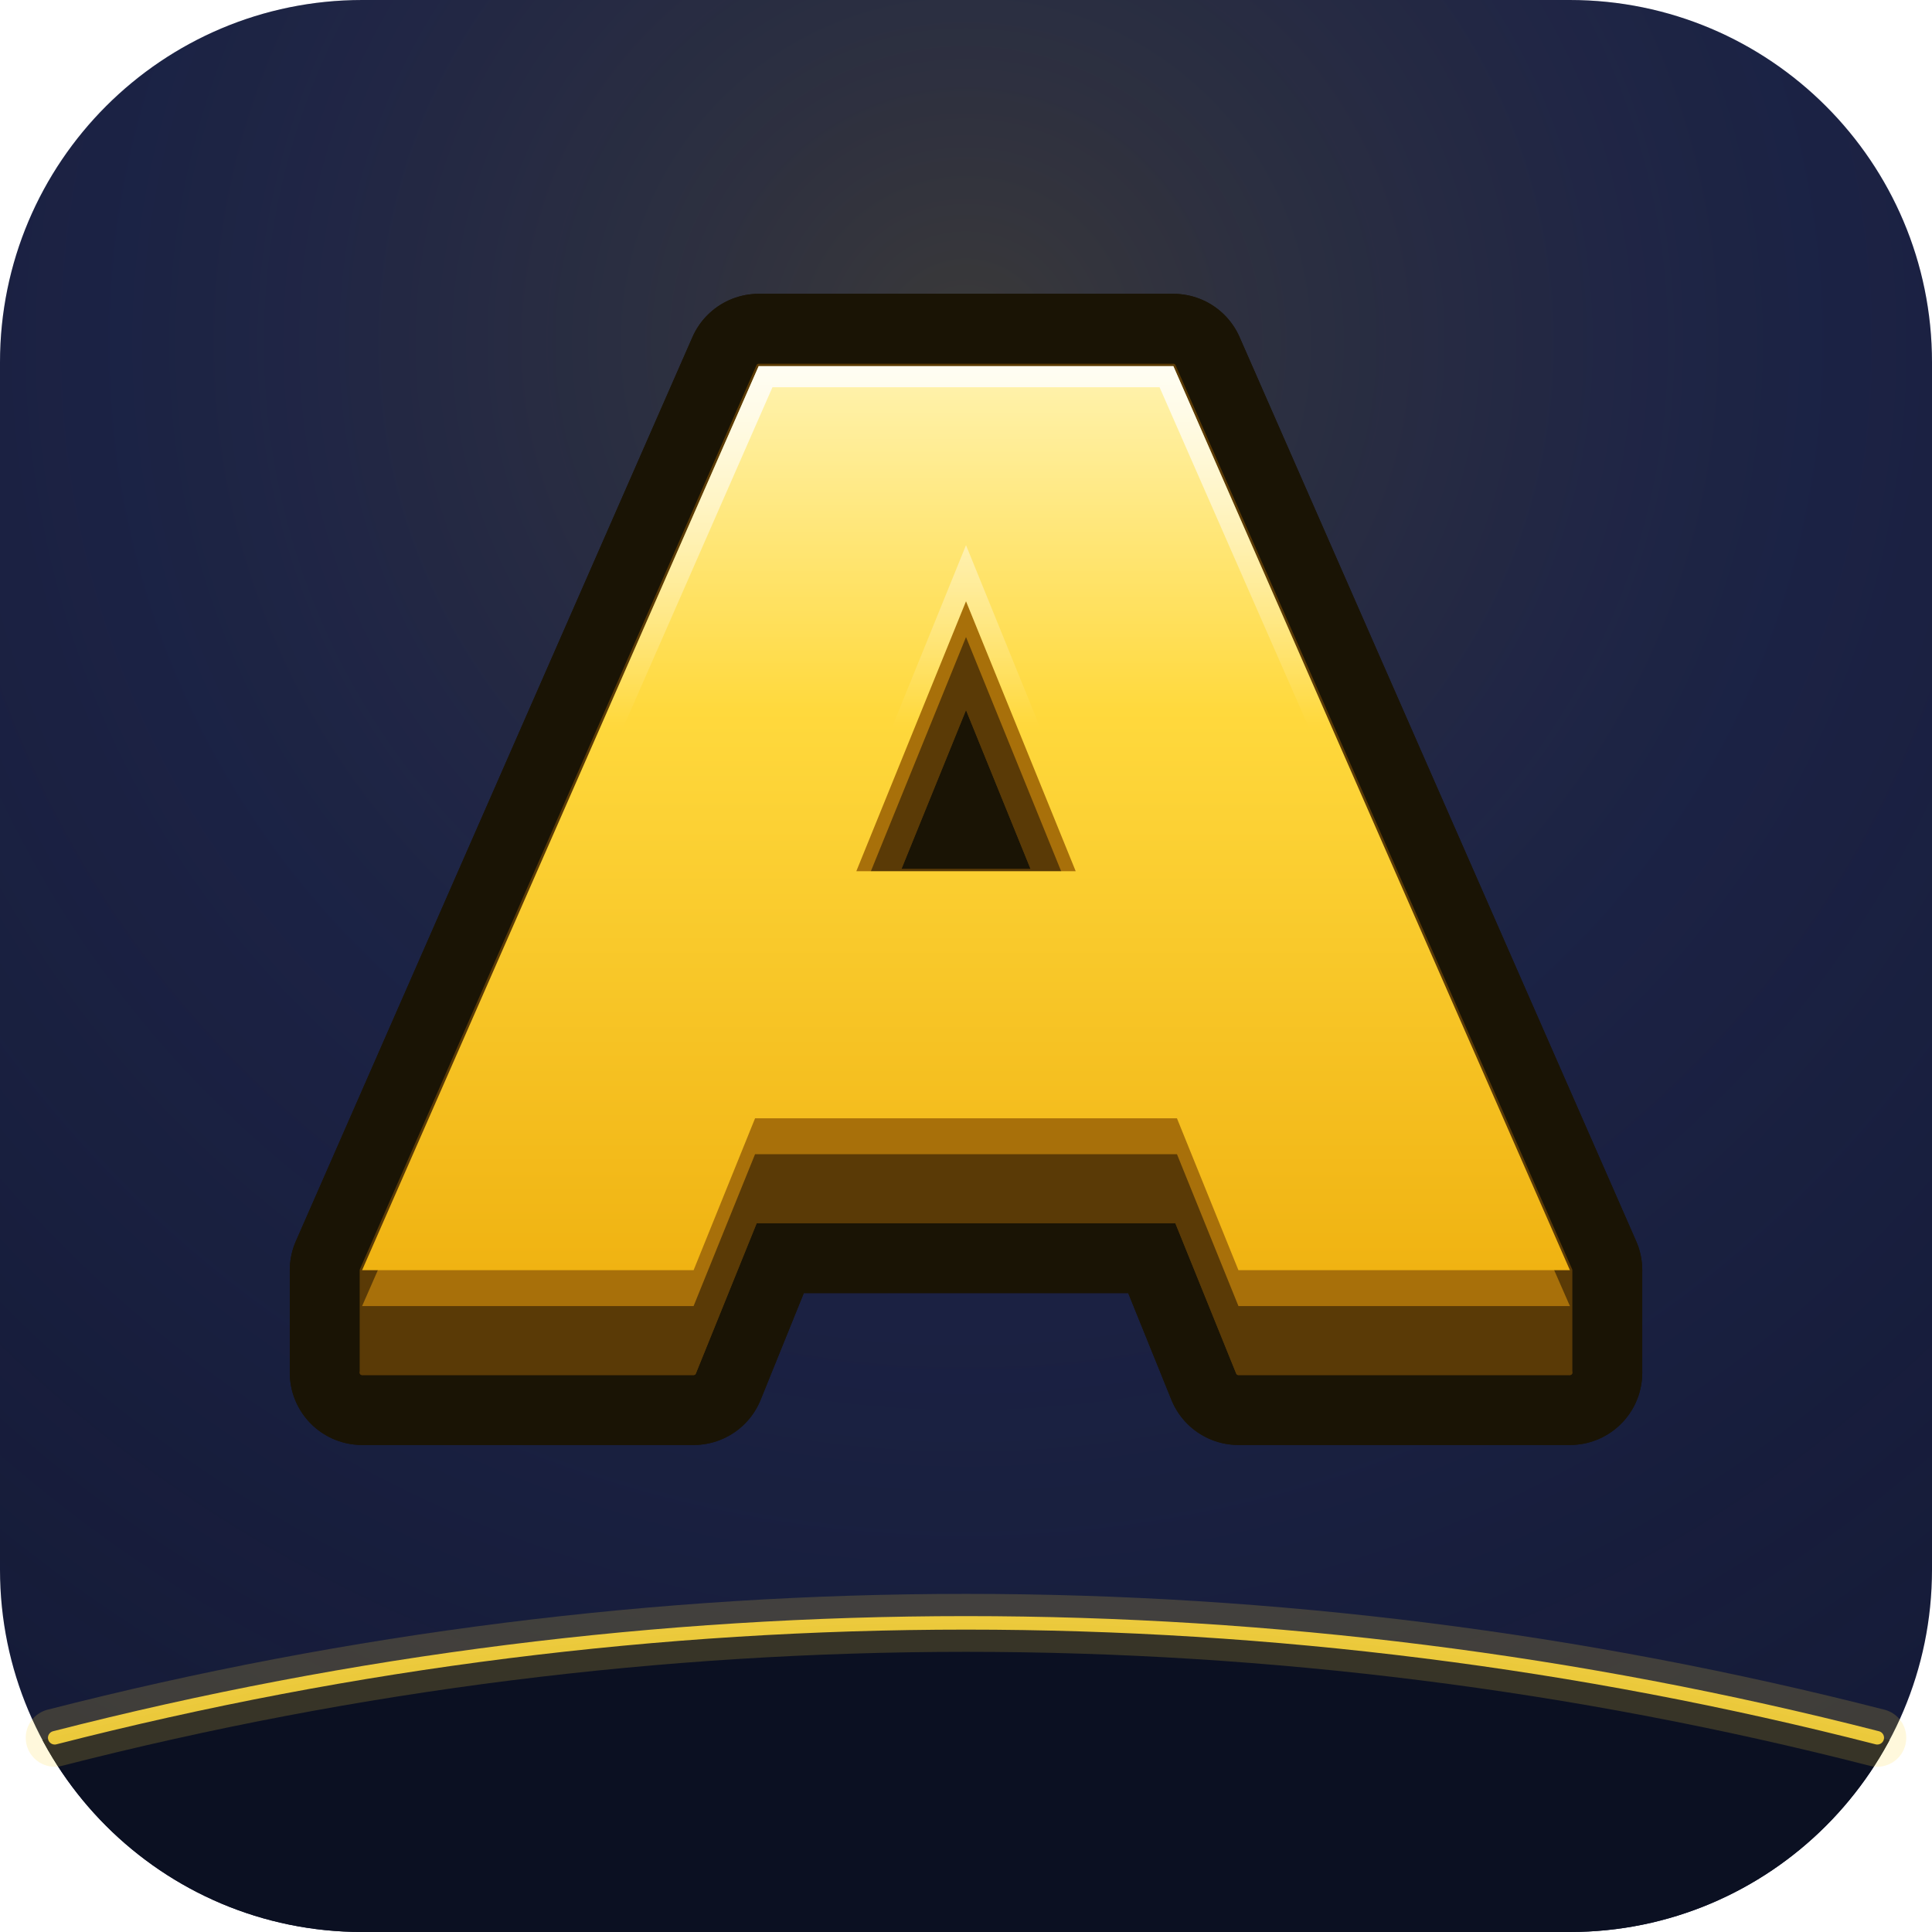
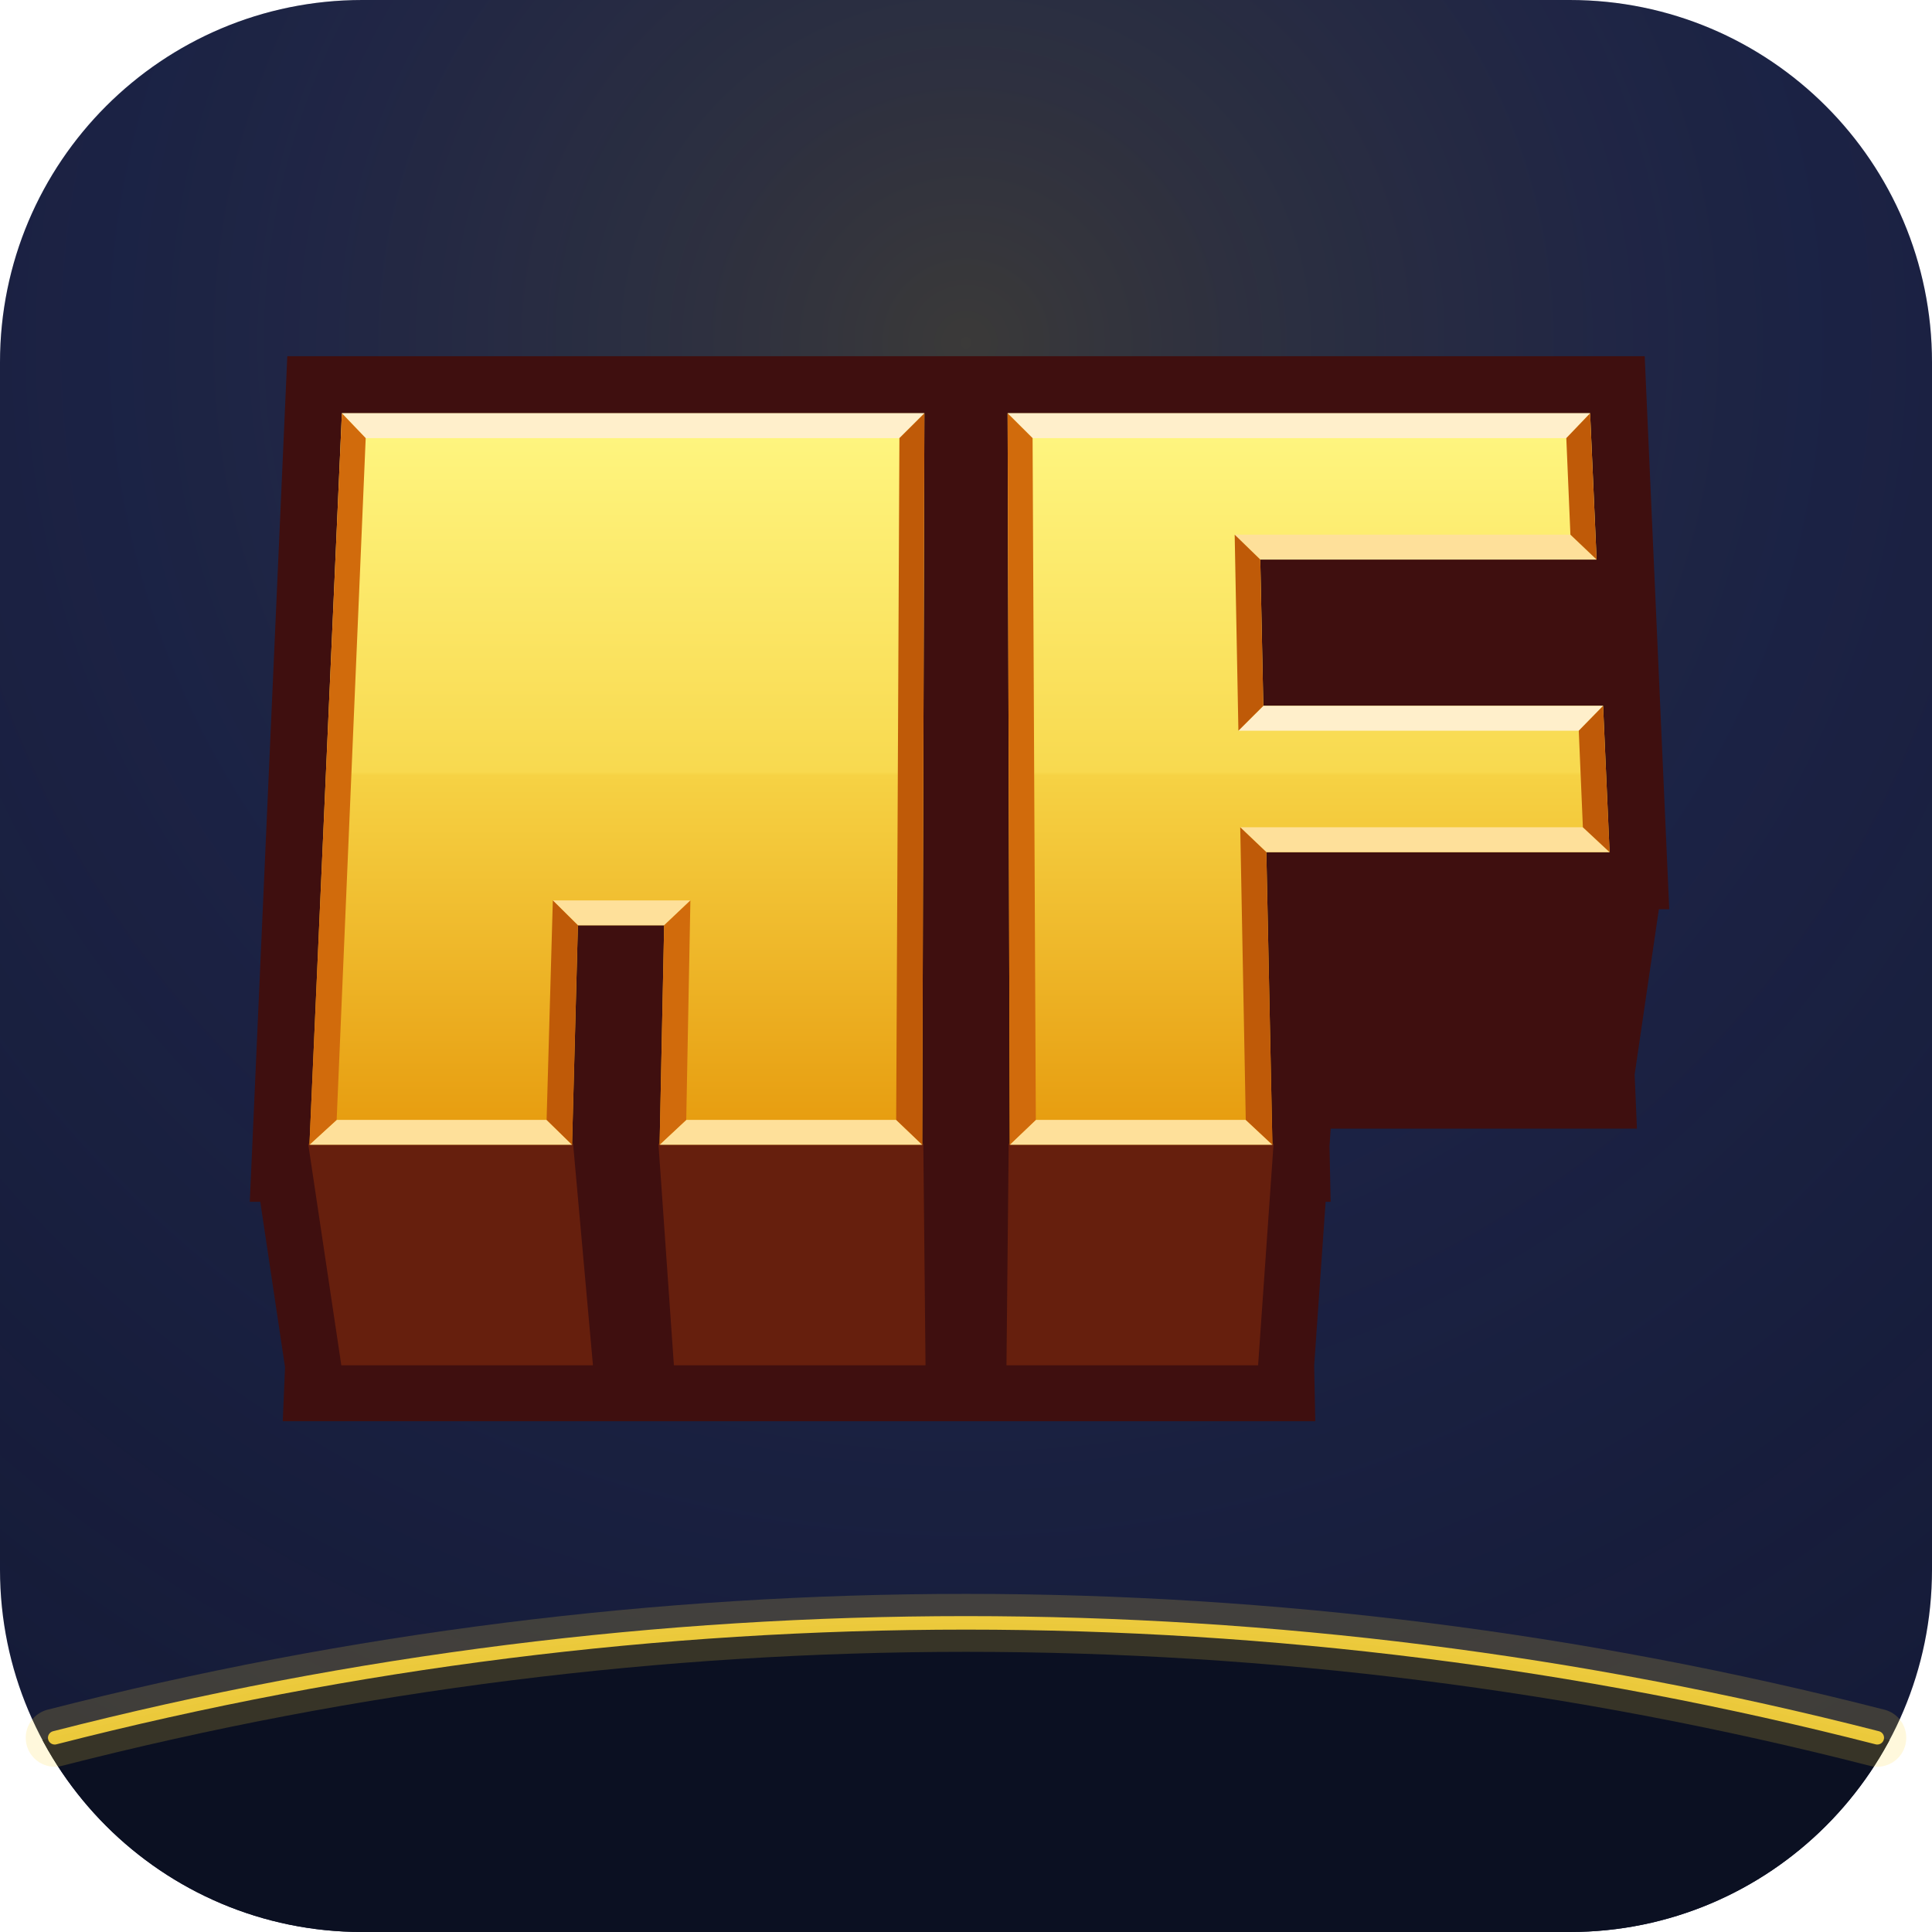
<svg xmlns="http://www.w3.org/2000/svg" width="512" height="512" viewBox="0 0 512 512">
  <defs>
    <clipPath id="airfields-icon-afclip">
      <rect width="512" height="512" rx="96" />
    </clipPath>
    <radialGradient id="airfields-icon-afglow" cx="0.5" cy="0.18" r="0.85">
      <stop offset="0" stop-color="#FFD93D" stop-opacity="0.16" />
      <stop offset="0.5" stop-color="#6B7BD6" stop-opacity="0.08" />
      <stop offset="1" stop-color="#6B7BD6" stop-opacity="0" />
    </radialGradient>
  </defs>
  <g clip-path="url(#airfields-icon-afclip)">
    <rect width="512" height="512" fill="#151B38" />
    <rect width="512" height="512" fill="url(#airfields-icon-afglow)" />
    <circle cx="256" cy="1402.88" r="972.8" fill="#0B1022" />
  </g>
  <path d="M14.5 460.53A972.8 972.8 0 0 1 497.5 460.53" fill="none" stroke="#FFD93D" stroke-width="15.36" stroke-linecap="round" opacity="0.18" />
  <path d="M14.5 460.53A972.8 972.8 0 0 1 497.5 460.53" fill="none" stroke="#FFD93D" stroke-width="3.58" stroke-linecap="round" opacity="0.9" />
-   <g transform="translate(75.73 76.8) scale(0.53241)">
+   <g transform="translate(66.56 94.07) scale(0.32309)">
    <defs>
-       <path id="airfields-icon-af-t" d="M195.6 -450L402 -450L599.4 0L434.4 0L403.8 -75.6L193.8 -75.6L163.2 0L-1.8 0L195.6 -450M244.2 -198.6L353.4 -198.6L298.8 -333L244.2 -198.6" />
-       <path id="airfields-icon-af-s" d="M195.6 -450L402 -450L402 -399L195.6 -399ZM402 -450L599.4 0L599.4 51L402 -399ZM434.4 0L599.4 0L599.4 51L434.4 51ZM403.8 -75.6L434.4 0L434.4 51L403.8 -24.6ZM193.8 -75.6L403.8 -75.6L403.8 -24.6L193.8 -24.6ZM163.2 0L193.8 -75.6L193.8 -24.6L163.2 51ZM-1.8 0L163.2 0L163.2 51L-1.8 51ZM-1.8 0L195.6 -450L195.6 -399L-1.8 51ZM244.2 -198.6L353.4 -198.6L353.4 -147.6L244.2 -147.6ZM298.8 -333L353.4 -198.6L353.4 -147.6L298.8 -282ZM244.2 -198.6L298.8 -333L298.8 -282L244.2 -147.6Z" />
-       <linearGradient id="airfields-icon-af-face" x1="0" y1="-450" x2="0" y2="0" gradientUnits="userSpaceOnUse">
-         <stop offset="0" stop-color="#FFF3B0" />
-         <stop offset="0.38" stop-color="#FFD93D" />
-         <stop offset="1" stop-color="#F0B312" />
+       <linearGradient id="airfields-icon-aficon-face" x1="0" y1="0" x2="0" y2="600" gradientUnits="userSpaceOnUse">
+         <stop offset="0" stop-color="#FFF782" />
+         <stop offset="0.49" stop-color="#F8D94F" />
+         <stop offset="0.495" stop-color="#F6D244" />
+         <stop offset="1" stop-color="#E69A0D" />
      </linearGradient>
-       <linearGradient id="airfields-icon-af-hi" x1="0" y1="-450" x2="0" y2="-270" gradientUnits="userSpaceOnUse">
-         <stop offset="0" stop-color="#FFFFFF" stop-opacity="0.85" />
-         <stop offset="1" stop-color="#FFFFFF" stop-opacity="0" />
-       </linearGradient>
-       <clipPath id="airfields-icon-af-clip">
-         <use href="#airfields-icon-af-t" />
-       </clipPath>
    </defs>
-     <g transform="translate(39.8 488)">
-       <g fill="#1A1405" stroke="#1A1405" stroke-width="72" stroke-linejoin="round" stroke-linecap="round">
-         <use href="#airfields-icon-af-t" />
-         <use href="#airfields-icon-af-s" />
-         <use href="#airfields-icon-af-t" y="51" />
-       </g>
-       <g fill="#5A3A06" stroke="#5A3A06" stroke-width="2.4" stroke-linejoin="round">
-         <use href="#airfields-icon-af-t" y="51" />
-         <use href="#airfields-icon-af-s" />
-       </g>
-       <use href="#airfields-icon-af-t" y="17.85" fill="#A8700A" />
-       <use href="#airfields-icon-af-t" fill="url(#airfields-icon-af-face)" />
-       <g clip-path="url(#airfields-icon-af-clip)">
-         <use href="#airfields-icon-af-t" fill="none" stroke="url(#airfields-icon-af-hi)" stroke-width="21" />
-       </g>
+     <g transform="translate(74.42 47.8)">
+       <path d="M0 0L477.79 0L476.02 600L260.6 600L264.33 420L193.59 420L188.8 600L-26.62 600ZM25.6 180L479.5 180L477.81 780L273.17 780L276.71 600L209.5 600L204.95 780L0.31 780ZM546.05 0L1023.84 0L1039.81 360L758.27 360L763.24 600L547.82 600ZM544.34 180L998.24 180L1013.42 540L745.95 540L750.67 780L546.03 780ZM0 0L477.79 0L479.5 180L25.6 180ZM479.5 180L477.81 780L476.02 600L477.79 0ZM477.81 780L273.17 780L260.6 600L476.02 600ZM260.6 600L264.33 420L276.71 600L273.17 780ZM276.71 600L209.5 600L193.59 420L264.33 420ZM209.5 600L204.95 780L188.8 600L193.59 420ZM204.95 780L0.31 780L-26.62 600L188.8 600ZM-26.62 600L0 0L25.6 180L0.31 780ZM546.05 0L1023.84 0L998.24 180L544.34 180ZM1023.84 0L1039.81 360L1013.42 540L998.24 180ZM1013.42 540L745.95 540L758.27 360L1039.81 360ZM758.27 360L763.24 600L750.67 780L745.95 540ZM750.67 780L546.03 780L547.82 600L763.24 600ZM546.03 780L544.34 180L546.05 0L547.82 600Z" fill="#3F0F0F" stroke="#3F0F0F" stroke-width="93.6" stroke-linejoin="miter" stroke-miterlimit="1.5" />
+       <path d="M476.02 600L260.6 600L273.17 780L477.81 780ZM188.8 600L-26.62 600L0.31 780L204.95 780ZM763.24 600L547.82 600L546.03 780L750.67 780Z" fill="#661F0D" stroke="#661F0D" stroke-width="1.8" />
+       <path d="M0 0L477.79 0L476.02 600L260.6 600L264.33 420L193.59 420L188.8 600L-26.62 600ZM546.05 0L1023.84 0L1029.16 120L753.3 120L755.79 240L1034.49 240L1039.81 360L758.27 360L763.24 600L547.82 600Z" fill="url(#airfields-icon-aficon-face)" fill-rule="evenodd" />
+       <path d="M0 0L477.79 0L457.3 20.4L19.53 20.4ZM546.05 0L1023.84 0L1004.31 20.4L566.54 20.4ZM755.79 240L1034.49 240L1014.53 260.4L735.35 260.4Z" fill="#FFEFCB" />
+       <path d="M476.02 600L260.6 600L282.45 579.6L454.65 579.6ZM264.33 420L193.59 420L173.02 399.6L285.86 399.6ZM188.8 600L-26.62 600L-4.29 579.6L167.91 579.6ZM1029.16 120L753.3 120L732.3 99.6L1007.68 99.6ZM1039.81 360L758.27 360L736.85 339.6L1017.91 339.6ZM763.24 600L547.82 600L569.19 579.6L741.39 579.6Z" fill="#FEE09A" />
+       <path d="M260.6 600L264.33 420L285.86 399.6L282.45 579.6ZM-26.62 600L0 0L19.53 20.4L-4.29 579.6ZM547.82 600L546.05 0L566.54 20.4L569.19 579.6Z" fill="#D16B0C" />
+       <path d="M477.79 0L476.02 600L454.65 579.6L457.3 20.4ZM193.59 420L188.8 600L167.91 579.6L173.02 399.6ZM1023.84 0L1029.16 120L1007.68 99.6L1004.31 20.4ZM753.3 120L755.79 240L735.35 260.4L732.3 99.6ZM1034.49 240L1039.81 360L1017.91 339.6L1014.53 260.4ZM758.27 360L763.24 600L741.39 579.6L736.85 339.6Z" fill="#BF5A08" />
    </g>
  </g>
</svg>
